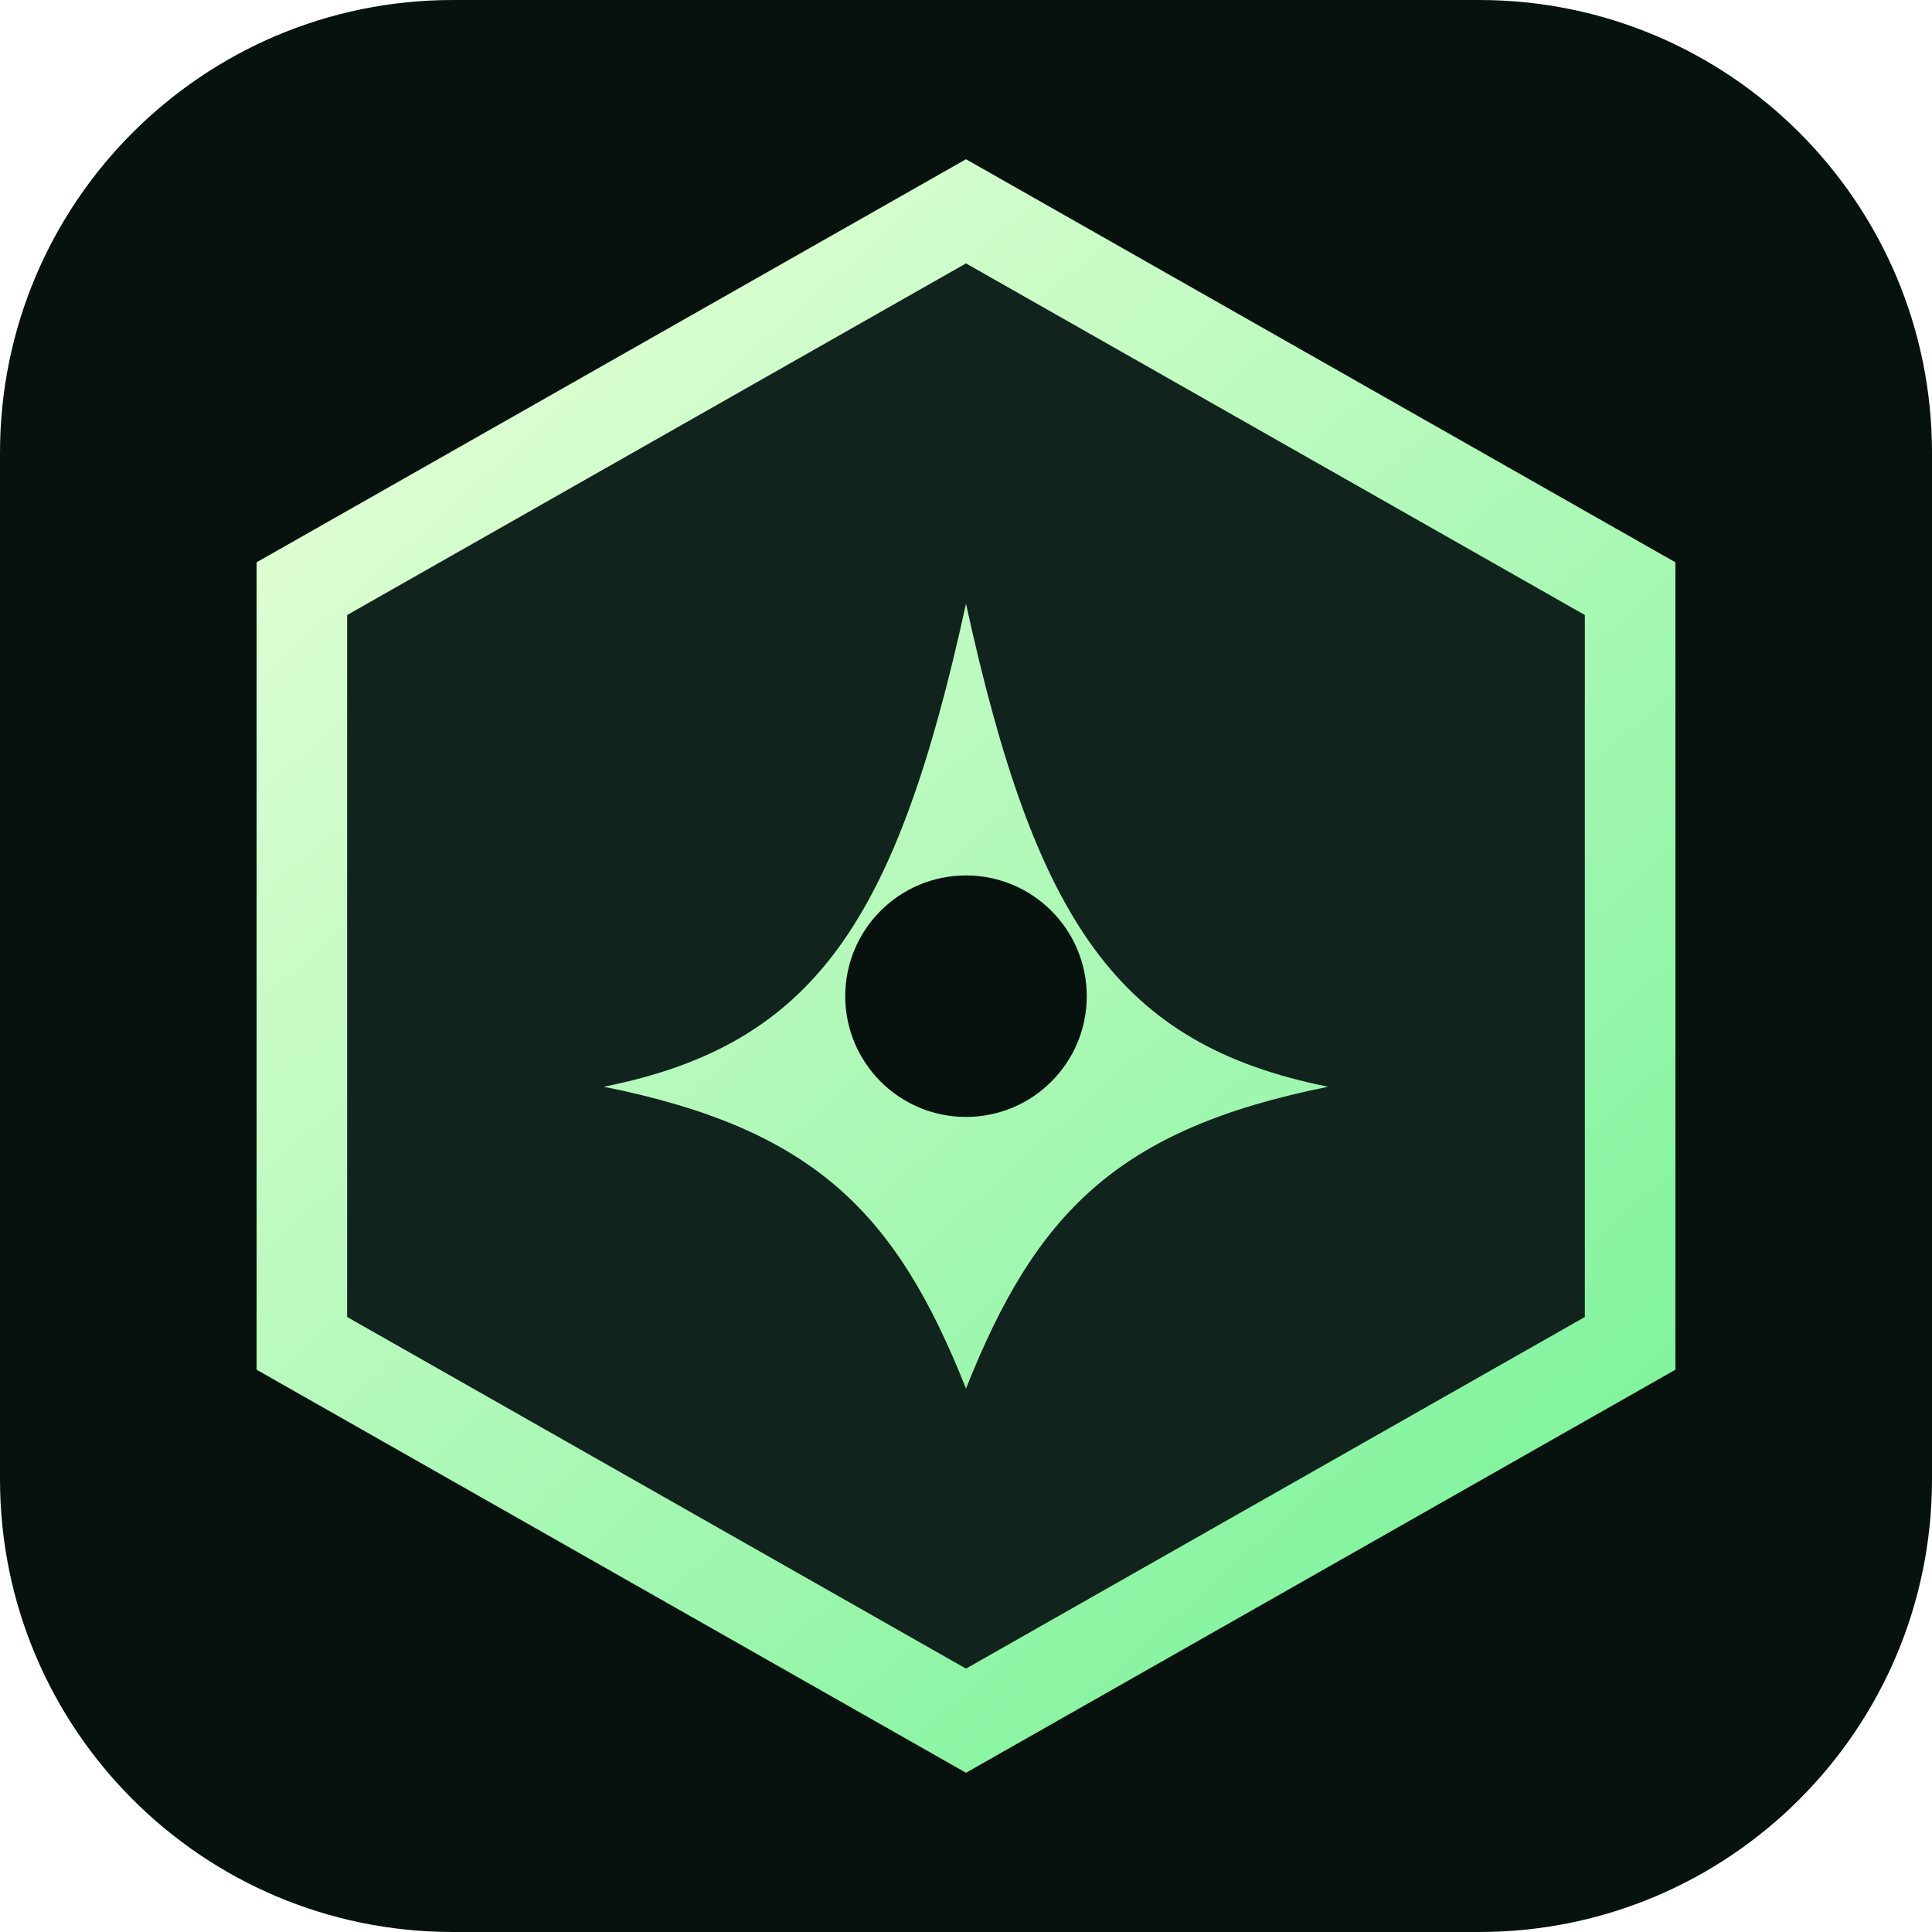
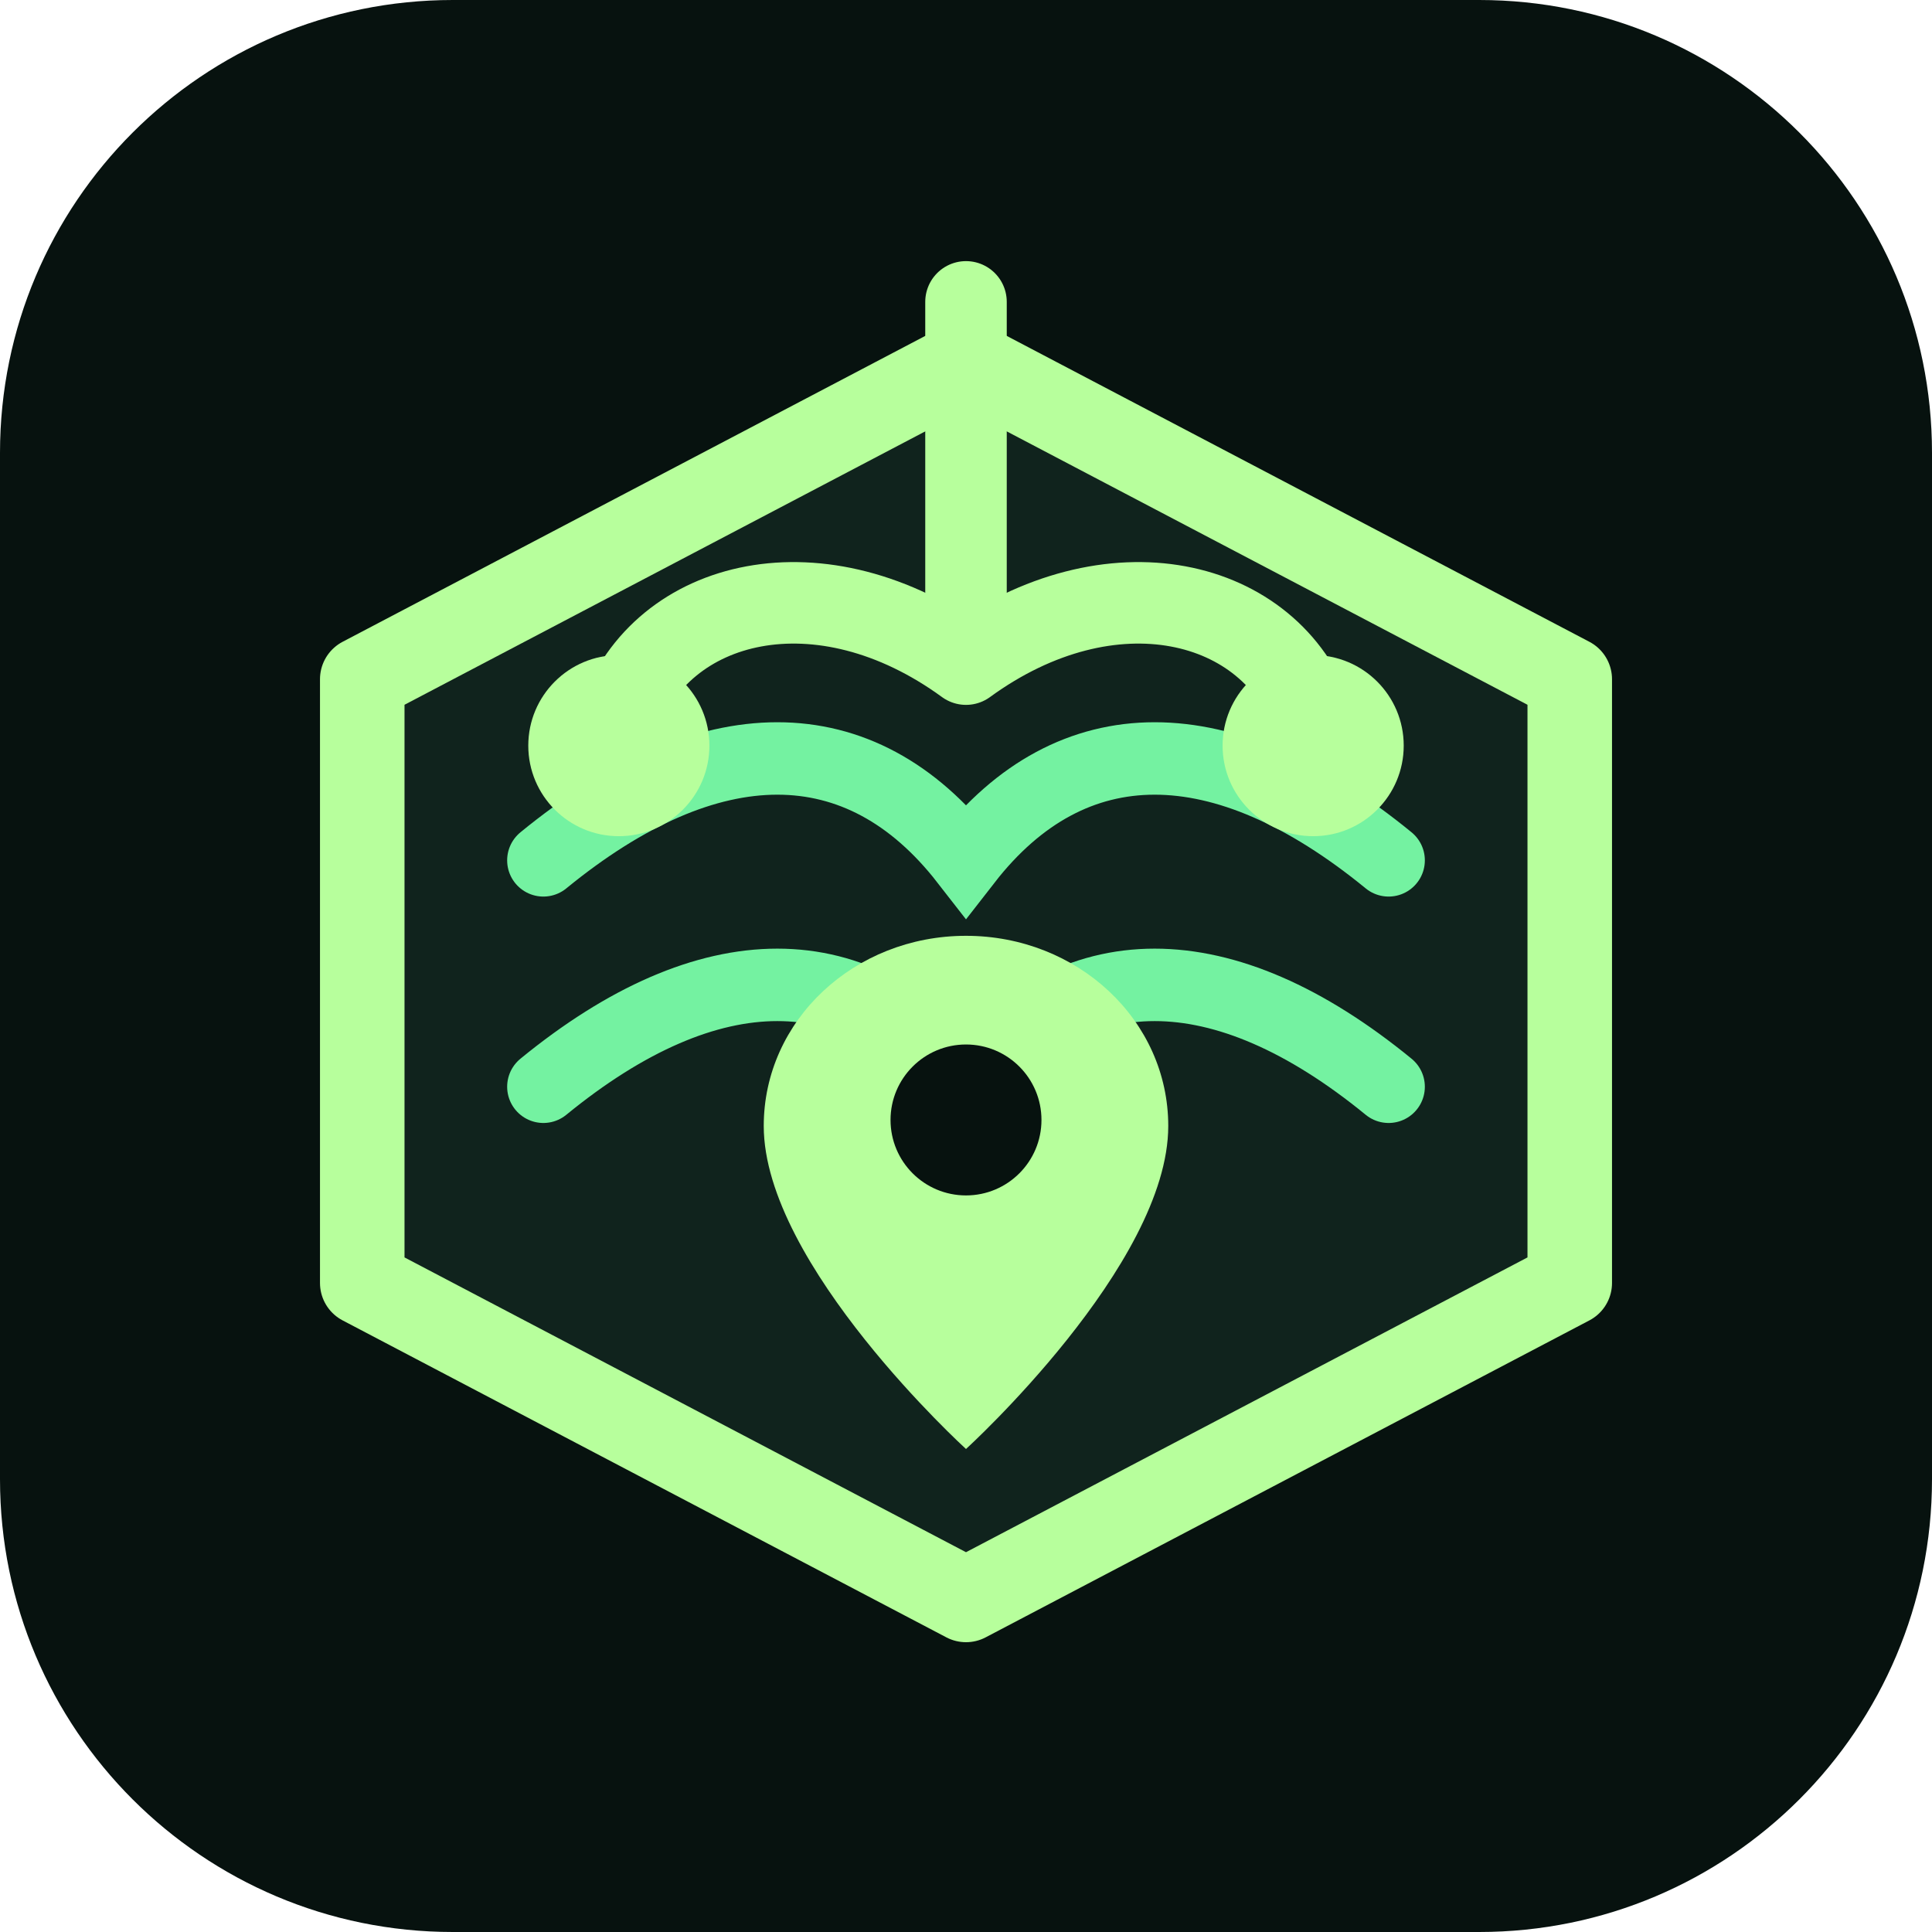
<svg xmlns="http://www.w3.org/2000/svg" viewBox="0 0 64 64">
-   <defs>
-     <linearGradient id="a" x1="10" y1="8" x2="54" y2="57" gradientUnits="userSpaceOnUse">
-       <stop stop-color="#e9ffd9" />
-       <stop offset="1" stop-color="#74f296" />
-     </linearGradient>
-   </defs>
  <rect width="64" height="64" rx="15" fill="#07120f" />
-   <path d="M32 7 54 19.5v25L32 57 10 44.5v-25Z" fill="#10231d" stroke="url(#a)" stroke-width="3" />
-   <path d="M20 36c7-1.4 9.7-5.5 12-16 2.3 10.5 5 14.6 12 16-7 1.4-9.7 4.2-12 10-2.3-5.8-5-8.6-12-10Z" fill="url(#a)" />
-   <circle cx="32" cy="33" r="4" fill="#07120f" />
+   <path d="M12 22.5 32 12l20 10.5v20L32 53 12 42.5Z" fill="#10231d" stroke="#b7ff9c" stroke-width="2.8" stroke-linejoin="round" />
+   <path d="M18 28.5c5.5-4.5 10.5-4.5 14 0 3.5-4.5 8.5-4.5 14 0M18 36c5.5-4.5 10.5-4.5 14 0 3.5-4.5 8.5-4.5 14 0" fill="none" stroke="#74f2a1" stroke-width="2.4" stroke-linecap="round" />
+   <path d="M32 10v11.5" fill="none" stroke="#b7ff9c" stroke-width="2.7" stroke-linecap="round" />
+   <path d="M32 22c-4.8-3.5-10.1-2.2-11.5 1.8M32 22c4.8-3.5 10.1-2.2 11.5 1.8" fill="none" stroke="#b7ff9c" stroke-width="2.7" stroke-linecap="round" />
+   <circle cx="20.5" cy="24.7" r="3" fill="#b7ff9c" />
+   <circle cx="43.5" cy="24.7" r="3" fill="#b7ff9c" />
+   <path d="M32 31c-3.7 0-6.7 2.8-6.7 6.3 0 4.6 6.7 10.7 6.7 10.7s6.7-6.1 6.7-10.7C38.7 33.8 35.7 31 32 31Z" fill="#b7ff9c" />
+   <circle cx="32" cy="37.1" r="2.5" fill="#07120f" />
</svg>
